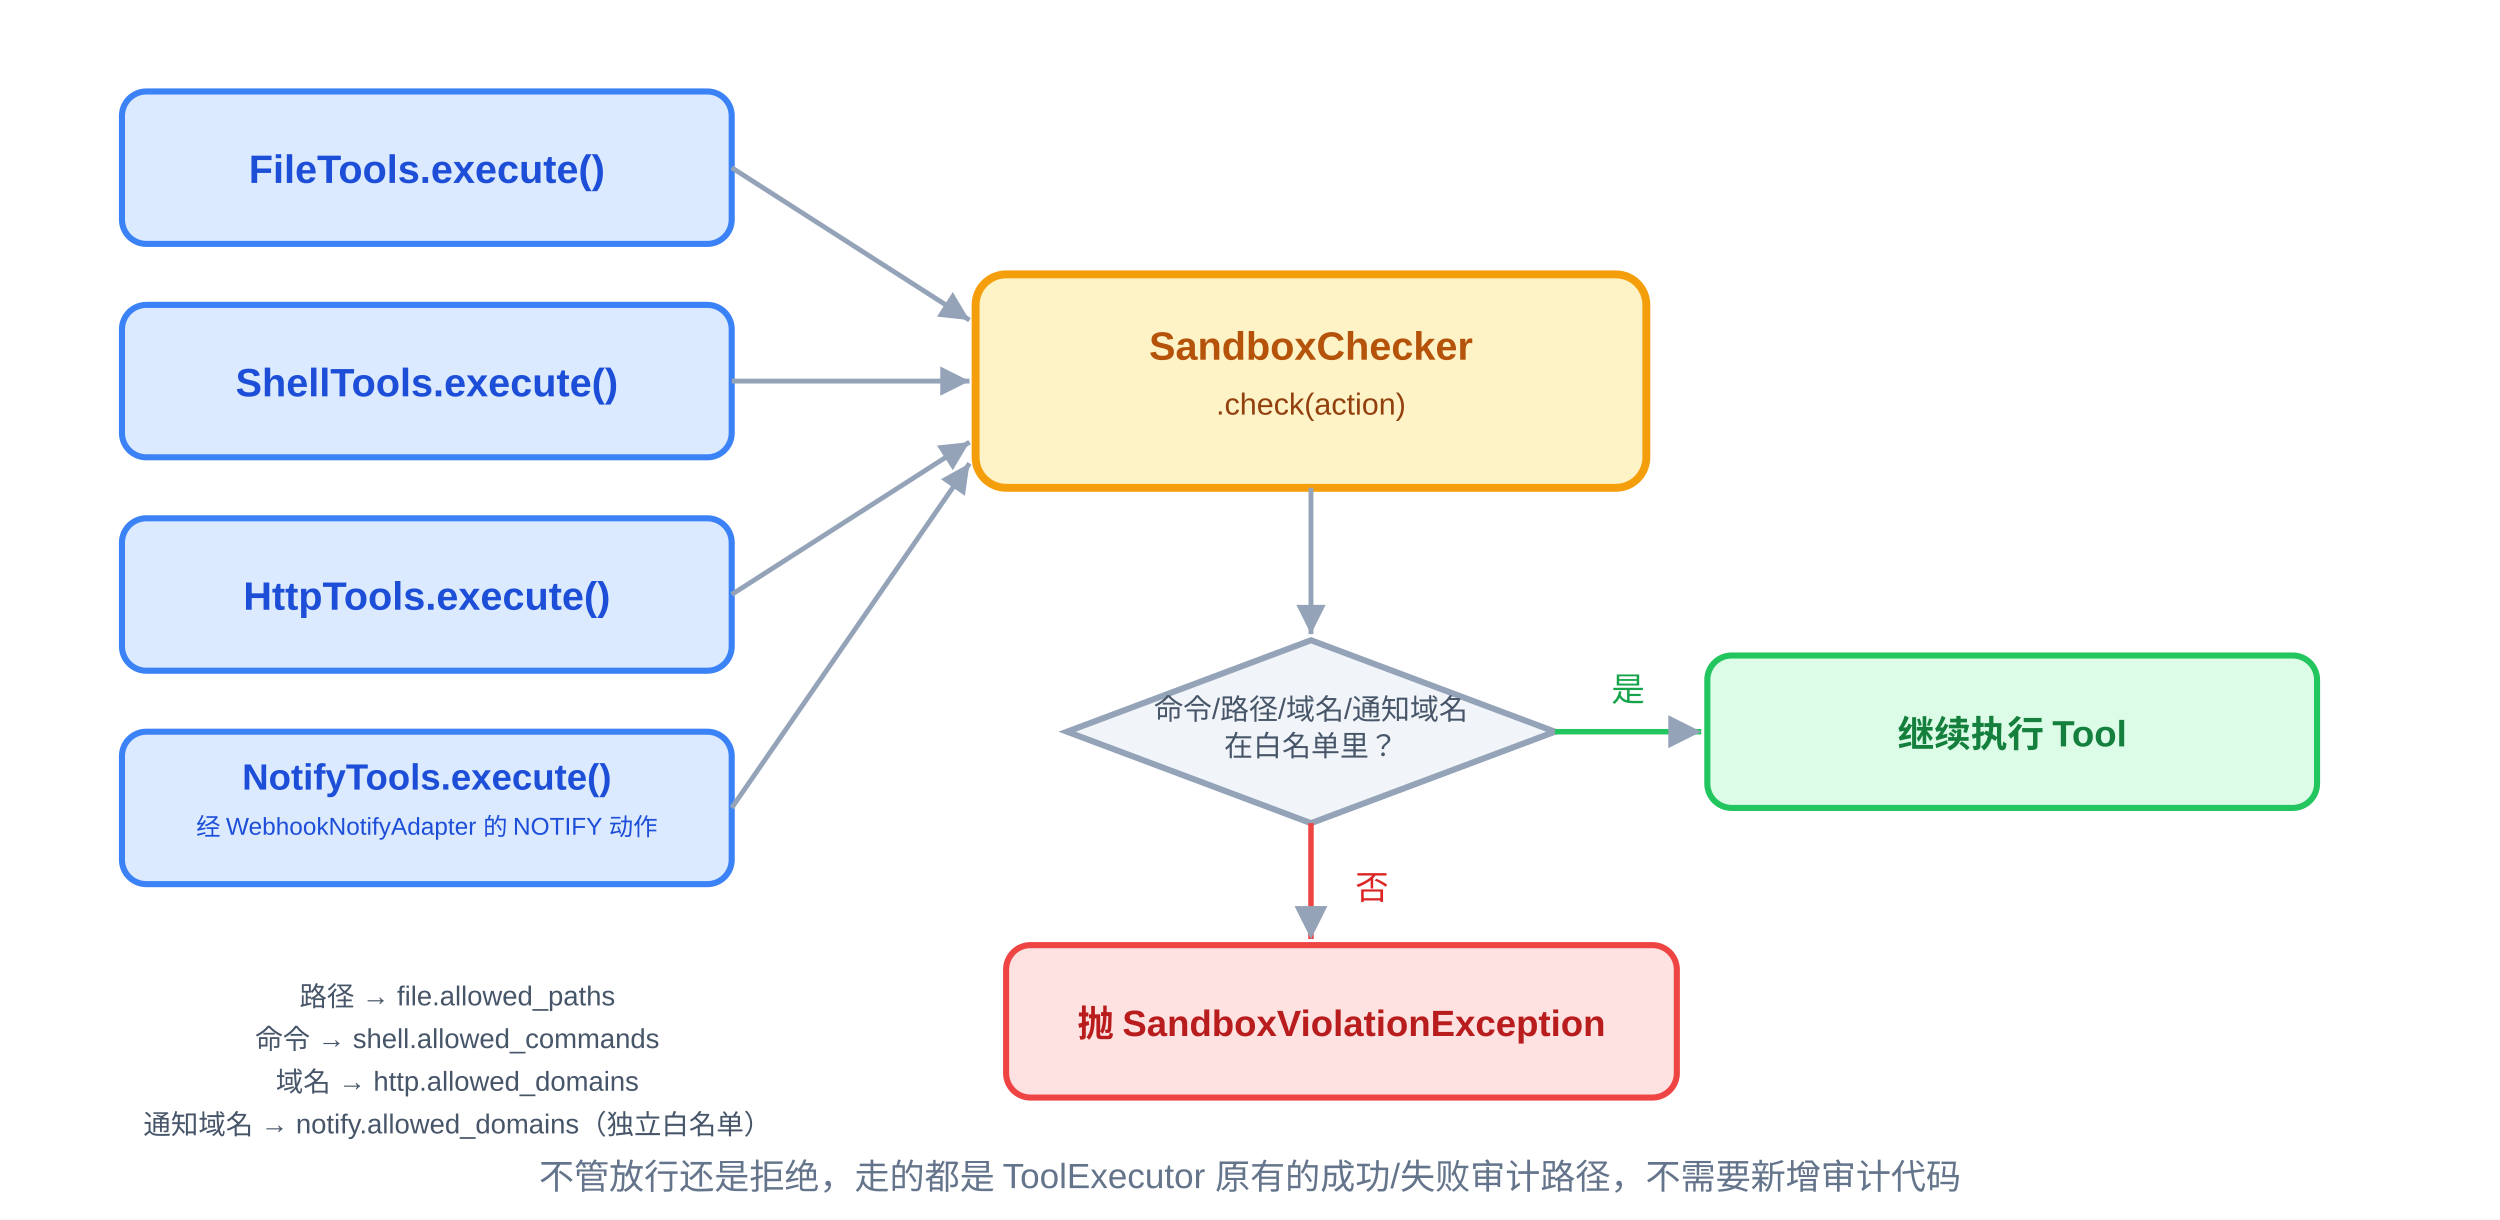
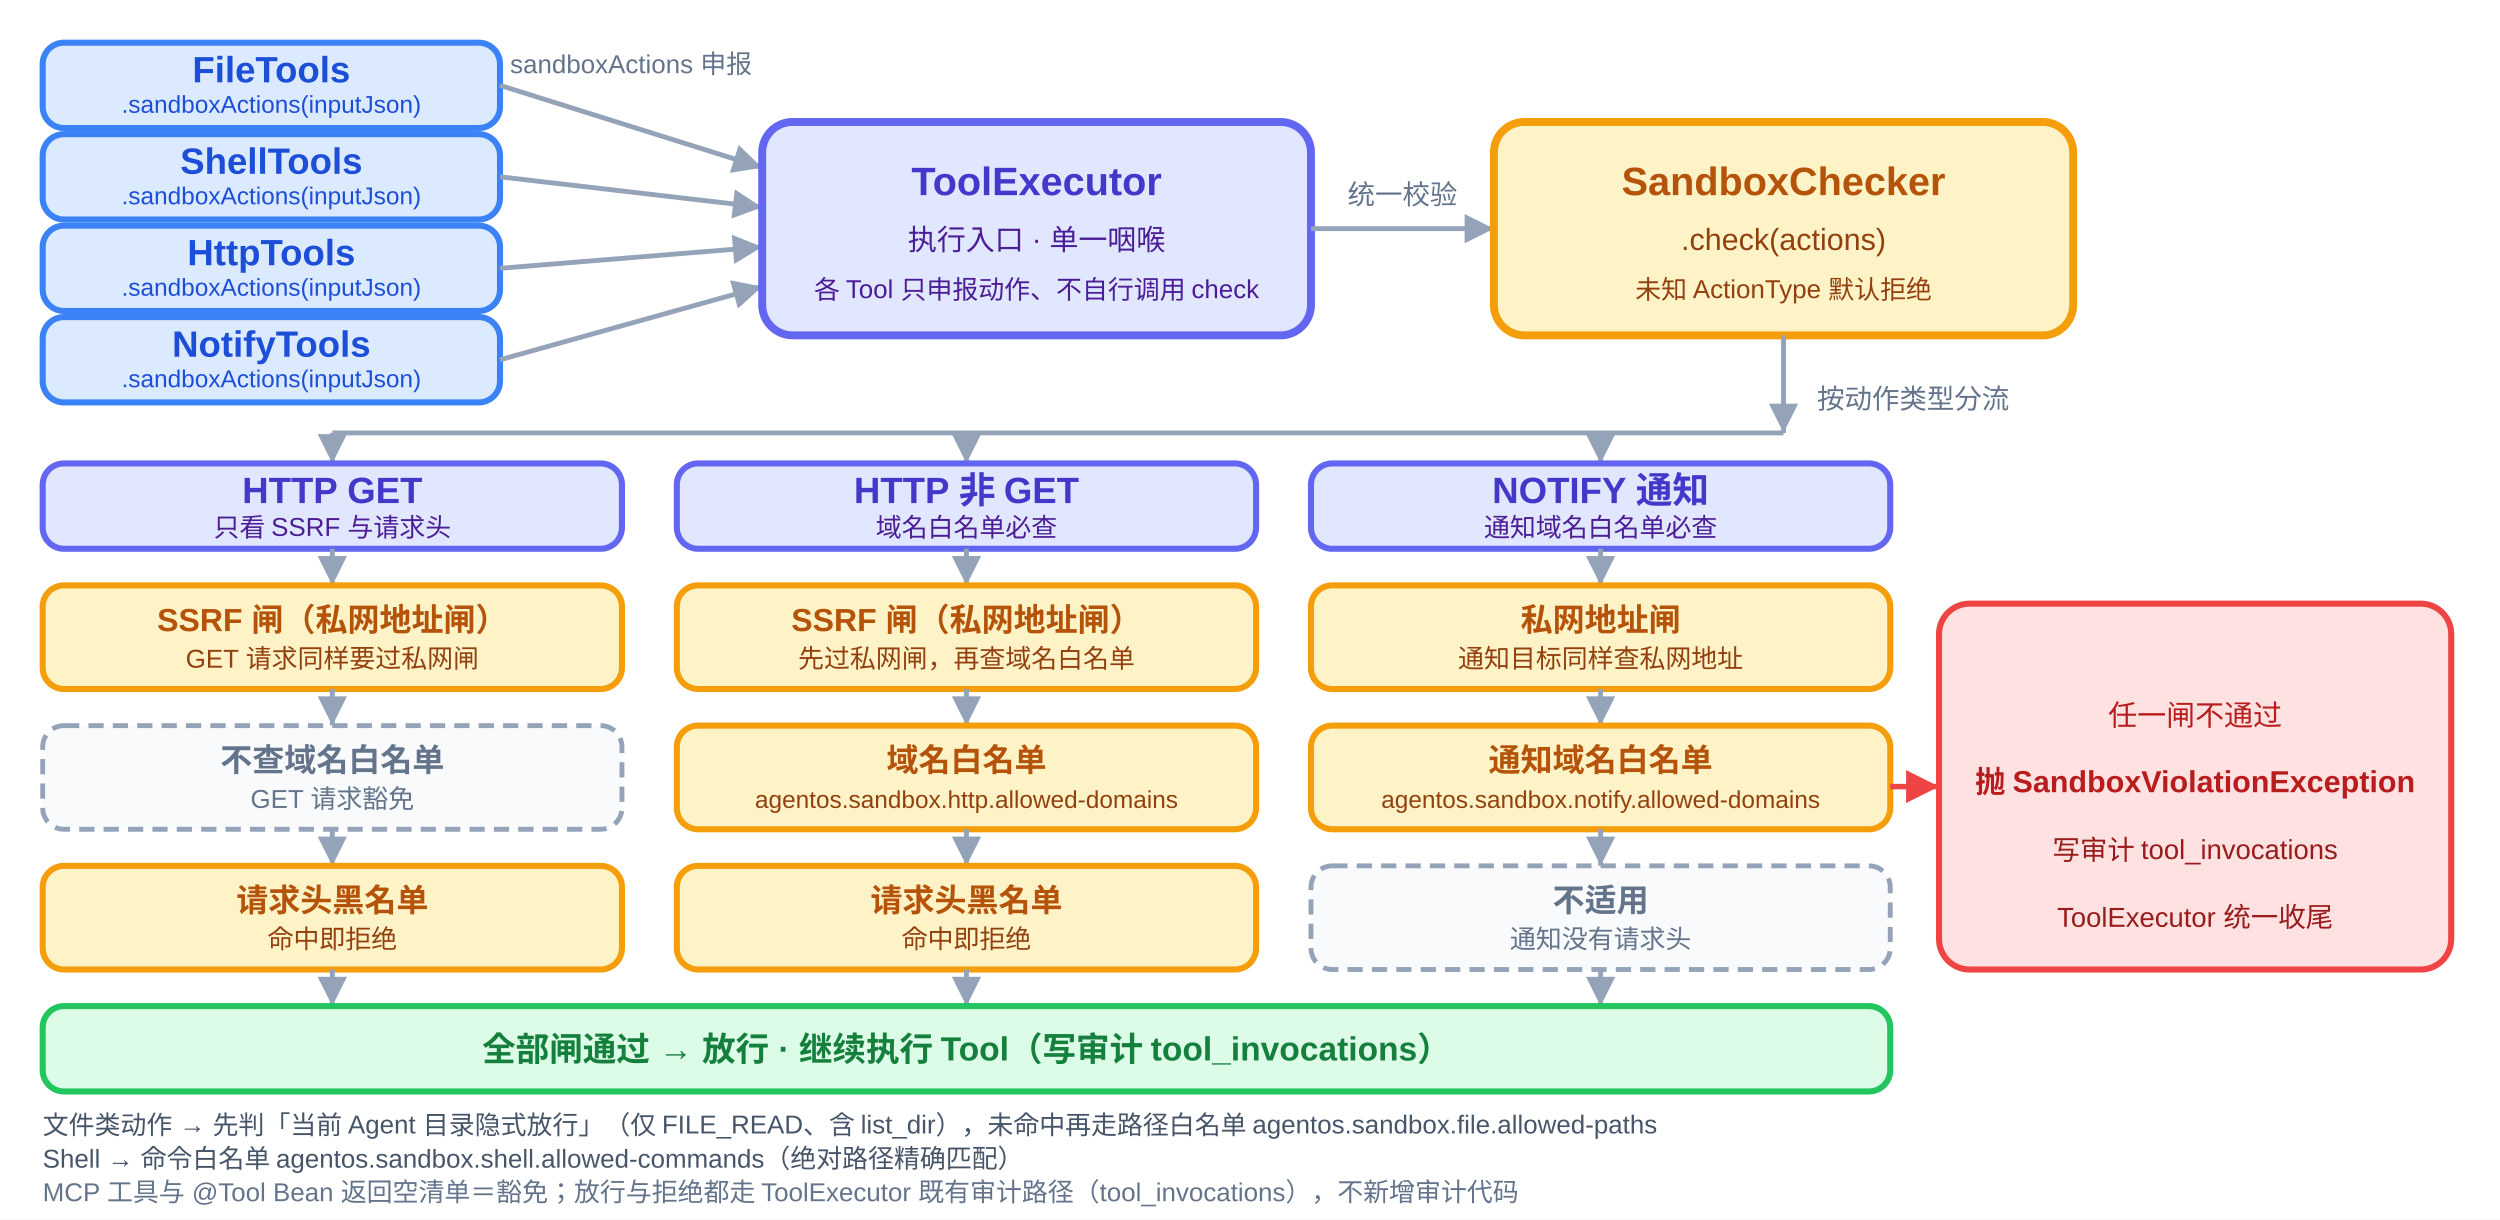
<svg xmlns="http://www.w3.org/2000/svg" viewBox="0 0 820 400" font-family="Arial, sans-serif">
  <rect width="820" height="400" fill="#ffffff" />
  <defs>
    <marker id="tsda" markerWidth="10" markerHeight="10" refX="6" refY="3" orient="auto">
      <path d="M0,0 L6,3 L0,6 Z" fill="#94a3b8" />
    </marker>
+     <marker id="tsdar" markerWidth="10" markerHeight="10" refX="6" refY="3" orient="auto">
+       <path d="M0,0 L6,3 L0,6 Z" fill="#ef4444" />
+     </marker>
  </defs>
-   <rect x="40" y="30" width="200" height="50" rx="8" fill="#dbeafe" stroke="#3b82f6" stroke-width="2" />
-   <text x="140" y="60" fill="#1d4ed8" font-size="13" font-weight="bold" text-anchor="middle">FileTools.execute()</text>
-   <rect x="40" y="100" width="200" height="50" rx="8" fill="#dbeafe" stroke="#3b82f6" stroke-width="2" />
-   <text x="140" y="130" fill="#1d4ed8" font-size="13" font-weight="bold" text-anchor="middle">ShellTools.execute()</text>
-   <rect x="40" y="170" width="200" height="50" rx="8" fill="#dbeafe" stroke="#3b82f6" stroke-width="2" />
-   <text x="140" y="200" fill="#1d4ed8" font-size="13" font-weight="bold" text-anchor="middle">HttpTools.execute()</text>
-   <line x1="240" y1="55" x2="318" y2="105" stroke="#94a3b8" stroke-width="1.6" marker-end="url(#tsda)" />
-   <line x1="240" y1="125" x2="318" y2="125" stroke="#94a3b8" stroke-width="1.6" marker-end="url(#tsda)" />
-   <line x1="240" y1="195" x2="318" y2="145" stroke="#94a3b8" stroke-width="1.6" marker-end="url(#tsda)" />
-   <rect x="40" y="240" width="200" height="50" rx="8" fill="#dbeafe" stroke="#3b82f6" stroke-width="2" />
-   <text x="140" y="259" fill="#1d4ed8" font-size="12" font-weight="bold" text-anchor="middle">NotifyTools.execute()</text>
-   <text x="140" y="274" fill="#1d4ed8" font-size="8" text-anchor="middle">经 WebhookNotifyAdapter 的 NOTIFY 动作</text>
-   <line x1="240" y1="265" x2="318" y2="152" stroke="#94a3b8" stroke-width="1.6" marker-end="url(#tsda)" />
-   <rect x="320" y="90" width="220" height="70" rx="10" fill="#fef3c7" stroke="#f59e0b" stroke-width="2.6" />
-   <text x="430" y="118" fill="#b45309" font-size="13" font-weight="bold" text-anchor="middle">SandboxChecker</text>
-   <text x="430" y="136" fill="#92400e" font-size="10" text-anchor="middle">.check(action)</text>
-   <line x1="430" y1="160" x2="430" y2="208" stroke="#94a3b8" stroke-width="1.6" marker-end="url(#tsda)" />
-   <polygon points="430,210 510,240 430,270 350,240" fill="#f1f5f9" stroke="#94a3b8" stroke-width="2" />
-   <text x="430" y="236" fill="#475569" font-size="9.5" text-anchor="middle">命令/路径/域名/通知域名</text>
-   <text x="430" y="248" fill="#475569" font-size="9.5" text-anchor="middle">在白名单里？</text>
-   <text x="150" y="330" fill="#475569" font-size="9" text-anchor="middle">路径 → file.allowed_paths</text>
-   <text x="150" y="344" fill="#475569" font-size="9" text-anchor="middle">命令 → shell.allowed_commands</text>
-   <text x="150" y="358" fill="#475569" font-size="9" text-anchor="middle">域名 → http.allowed_domains</text>
-   <text x="150" y="372" fill="#475569" font-size="9" text-anchor="middle">通知域名 → notify.allowed_domains（独立白名单）</text>
-   <line x1="510" y1="240" x2="558" y2="240" stroke="#22c55e" stroke-width="1.8" marker-end="url(#tsda)" />
-   <text x="534" y="230" fill="#16a34a" font-size="11" text-anchor="middle">是</text>
-   <rect x="560" y="215" width="200" height="50" rx="8" fill="#dcfce7" stroke="#22c55e" stroke-width="2" />
-   <text x="660" y="245" fill="#15803d" font-size="12" font-weight="bold" text-anchor="middle">继续执行 Tool</text>
-   <line x1="430" y1="270" x2="430" y2="308" stroke="#ef4444" stroke-width="1.8" marker-end="url(#tsda)" />
-   <text x="450" y="295" fill="#dc2626" font-size="11" text-anchor="middle">否</text>
-   <rect x="330" y="310" width="220" height="50" rx="8" fill="#fee2e2" stroke="#ef4444" stroke-width="2" />
-   <text x="440" y="340" fill="#b91c1c" font-size="12" font-weight="bold" text-anchor="middle">抛 SandboxViolationException</text>
-   <text x="410" y="390" fill="#64748b" font-size="11.5" text-anchor="middle">不管放行还是拒绝，走的都是 ToolExecutor 原有的成功/失败审计路径，不需要新增审计代码</text>
+   <rect x="14" y="14" width="150" height="28" rx="7" fill="#dbeafe" stroke="#3b82f6" stroke-width="2" />
+   <text x="89" y="27" fill="#1d4ed8" font-size="12" font-weight="bold" text-anchor="middle">FileTools</text>
+   <text x="89" y="37" fill="#1d4ed8" font-size="8" text-anchor="middle">.sandboxActions(inputJson)</text>
+   <rect x="14" y="44" width="150" height="28" rx="7" fill="#dbeafe" stroke="#3b82f6" stroke-width="2" />
+   <text x="89" y="57" fill="#1d4ed8" font-size="12" font-weight="bold" text-anchor="middle">ShellTools</text>
+   <text x="89" y="67" fill="#1d4ed8" font-size="8" text-anchor="middle">.sandboxActions(inputJson)</text>
+   <rect x="14" y="74" width="150" height="28" rx="7" fill="#dbeafe" stroke="#3b82f6" stroke-width="2" />
+   <text x="89" y="87" fill="#1d4ed8" font-size="12" font-weight="bold" text-anchor="middle">HttpTools</text>
+   <text x="89" y="97" fill="#1d4ed8" font-size="8" text-anchor="middle">.sandboxActions(inputJson)</text>
+   <rect x="14" y="104" width="150" height="28" rx="7" fill="#dbeafe" stroke="#3b82f6" stroke-width="2" />
+   <text x="89" y="117" fill="#1d4ed8" font-size="12" font-weight="bold" text-anchor="middle">NotifyTools</text>
+   <text x="89" y="127" fill="#1d4ed8" font-size="8" text-anchor="middle">.sandboxActions(inputJson)</text>
+   <line x1="164" y1="28" x2="250" y2="55" stroke="#94a3b8" stroke-width="1.6" marker-end="url(#tsda)" />
+   <line x1="164" y1="58" x2="250" y2="68" stroke="#94a3b8" stroke-width="1.6" marker-end="url(#tsda)" />
+   <line x1="164" y1="88" x2="250" y2="81" stroke="#94a3b8" stroke-width="1.6" marker-end="url(#tsda)" />
+   <line x1="164" y1="118" x2="250" y2="94" stroke="#94a3b8" stroke-width="1.6" marker-end="url(#tsda)" />
+   <text x="207" y="24" fill="#64748b" font-size="8.5" text-anchor="middle">sandboxActions 申报</text>
+   <rect x="250" y="40" width="180" height="70" rx="10" fill="#e0e7ff" stroke="#6366f1" stroke-width="2.6" />
+   <text x="340" y="64" fill="#4338ca" font-size="13" font-weight="bold" text-anchor="middle">ToolExecutor</text>
+   <text x="340" y="82" fill="#4c1d95" font-size="9.5" text-anchor="middle">执行入口 · 单一咽喉</text>
+   <text x="340" y="98" fill="#4c1d95" font-size="8.5" text-anchor="middle">各 Tool 只申报动作、不自行调用 check</text>
+   <line x1="430" y1="75" x2="490" y2="75" stroke="#94a3b8" stroke-width="1.6" marker-end="url(#tsda)" />
+   <text x="460" y="67" fill="#64748b" font-size="9" text-anchor="middle">统一校验</text>
+   <rect x="490" y="40" width="190" height="70" rx="10" fill="#fef3c7" stroke="#f59e0b" stroke-width="2.6" />
+   <text x="585" y="64" fill="#b45309" font-size="13" font-weight="bold" text-anchor="middle">SandboxChecker</text>
+   <text x="585" y="82" fill="#92400e" font-size="10" text-anchor="middle">.check(actions)</text>
+   <text x="585" y="98" fill="#92400e" font-size="8.5" text-anchor="middle">未知 ActionType 默认拒绝</text>
+   <line x1="585" y1="110" x2="585" y2="142" stroke="#94a3b8" stroke-width="1.6" marker-end="url(#tsda)" />
+   <text x="596" y="134" fill="#64748b" font-size="9" text-anchor="start">按动作类型分流</text>
+   <line x1="109" y1="142" x2="585" y2="142" stroke="#94a3b8" stroke-width="1.6" />
+   <line x1="109" y1="142" x2="109" y2="152" stroke="#94a3b8" stroke-width="1.6" marker-end="url(#tsda)" />
+   <line x1="317" y1="142" x2="317" y2="152" stroke="#94a3b8" stroke-width="1.6" marker-end="url(#tsda)" />
+   <line x1="525" y1="142" x2="525" y2="152" stroke="#94a3b8" stroke-width="1.6" marker-end="url(#tsda)" />
+   <rect x="14" y="152" width="190" height="28" rx="7" fill="#e0e7ff" stroke="#6366f1" stroke-width="2" />
+   <text x="109" y="165" fill="#4338ca" font-size="12" font-weight="bold" text-anchor="middle">HTTP GET</text>
+   <text x="109" y="176" fill="#4c1d95" font-size="8.5" text-anchor="middle">只看 SSRF 与请求头</text>
+   <rect x="222" y="152" width="190" height="28" rx="7" fill="#e0e7ff" stroke="#6366f1" stroke-width="2" />
+   <text x="317" y="165" fill="#4338ca" font-size="12" font-weight="bold" text-anchor="middle">HTTP 非 GET</text>
+   <text x="317" y="176" fill="#4c1d95" font-size="8.5" text-anchor="middle">域名白名单必查</text>
+   <rect x="430" y="152" width="190" height="28" rx="7" fill="#e0e7ff" stroke="#6366f1" stroke-width="2" />
+   <text x="525" y="165" fill="#4338ca" font-size="12" font-weight="bold" text-anchor="middle">NOTIFY 通知</text>
+   <text x="525" y="176" fill="#4c1d95" font-size="8.5" text-anchor="middle">通知域名白名单必查</text>
+   <line x1="109" y1="180" x2="109" y2="192" stroke="#94a3b8" stroke-width="1.6" marker-end="url(#tsda)" />
+   <line x1="317" y1="180" x2="317" y2="192" stroke="#94a3b8" stroke-width="1.6" marker-end="url(#tsda)" />
+   <line x1="525" y1="180" x2="525" y2="192" stroke="#94a3b8" stroke-width="1.6" marker-end="url(#tsda)" />
+   <rect x="14" y="192" width="190" height="34" rx="7" fill="#fef3c7" stroke="#f59e0b" stroke-width="2" />
+   <text x="109" y="207" fill="#b45309" font-size="10.5" font-weight="bold" text-anchor="middle">SSRF 闸（私网地址闸）</text>
+   <text x="109" y="219" fill="#92400e" font-size="8.5" text-anchor="middle">GET 请求同样要过私网闸</text>
+   <rect x="222" y="192" width="190" height="34" rx="7" fill="#fef3c7" stroke="#f59e0b" stroke-width="2" />
+   <text x="317" y="207" fill="#b45309" font-size="10.5" font-weight="bold" text-anchor="middle">SSRF 闸（私网地址闸）</text>
+   <text x="317" y="219" fill="#92400e" font-size="8.5" text-anchor="middle">先过私网闸，再查域名白名单</text>
+   <rect x="430" y="192" width="190" height="34" rx="7" fill="#fef3c7" stroke="#f59e0b" stroke-width="2" />
+   <text x="525" y="207" fill="#b45309" font-size="10.5" font-weight="bold" text-anchor="middle">私网地址闸</text>
+   <text x="525" y="219" fill="#92400e" font-size="8.5" text-anchor="middle">通知目标同样查私网地址</text>
+   <line x1="109" y1="226" x2="109" y2="238" stroke="#94a3b8" stroke-width="1.6" marker-end="url(#tsda)" />
+   <line x1="317" y1="226" x2="317" y2="238" stroke="#94a3b8" stroke-width="1.6" marker-end="url(#tsda)" />
+   <line x1="525" y1="226" x2="525" y2="238" stroke="#94a3b8" stroke-width="1.6" marker-end="url(#tsda)" />
+   <rect x="14" y="238" width="190" height="34" rx="7" fill="#f8fafc" stroke="#94a3b8" stroke-width="1.6" stroke-dasharray="5 3" />
+   <text x="109" y="253" fill="#64748b" font-size="10.5" font-weight="bold" text-anchor="middle">不查域名白名单</text>
+   <text x="109" y="265" fill="#64748b" font-size="8.5" text-anchor="middle">GET 请求豁免</text>
+   <rect x="222" y="238" width="190" height="34" rx="7" fill="#fef3c7" stroke="#f59e0b" stroke-width="2" />
+   <text x="317" y="253" fill="#b45309" font-size="10.5" font-weight="bold" text-anchor="middle">域名白名单</text>
+   <text x="317" y="265" fill="#92400e" font-size="8" text-anchor="middle">agentos.sandbox.http.allowed-domains</text>
+   <rect x="430" y="238" width="190" height="34" rx="7" fill="#fef3c7" stroke="#f59e0b" stroke-width="2" />
+   <text x="525" y="253" fill="#b45309" font-size="10.5" font-weight="bold" text-anchor="middle">通知域名白名单</text>
+   <text x="525" y="265" fill="#92400e" font-size="8" text-anchor="middle">agentos.sandbox.notify.allowed-domains</text>
+   <line x1="109" y1="272" x2="109" y2="284" stroke="#94a3b8" stroke-width="1.6" marker-end="url(#tsda)" />
+   <line x1="317" y1="272" x2="317" y2="284" stroke="#94a3b8" stroke-width="1.6" marker-end="url(#tsda)" />
+   <line x1="525" y1="272" x2="525" y2="284" stroke="#94a3b8" stroke-width="1.6" marker-end="url(#tsda)" />
+   <rect x="14" y="284" width="190" height="34" rx="7" fill="#fef3c7" stroke="#f59e0b" stroke-width="2" />
+   <text x="109" y="299" fill="#b45309" font-size="10.5" font-weight="bold" text-anchor="middle">请求头黑名单</text>
+   <text x="109" y="311" fill="#92400e" font-size="8.5" text-anchor="middle">命中即拒绝</text>
+   <rect x="222" y="284" width="190" height="34" rx="7" fill="#fef3c7" stroke="#f59e0b" stroke-width="2" />
+   <text x="317" y="299" fill="#b45309" font-size="10.5" font-weight="bold" text-anchor="middle">请求头黑名单</text>
+   <text x="317" y="311" fill="#92400e" font-size="8.5" text-anchor="middle">命中即拒绝</text>
+   <rect x="430" y="284" width="190" height="34" rx="7" fill="#f8fafc" stroke="#94a3b8" stroke-width="1.6" stroke-dasharray="5 3" />
+   <text x="525" y="299" fill="#64748b" font-size="10.5" font-weight="bold" text-anchor="middle">不适用</text>
+   <text x="525" y="311" fill="#64748b" font-size="8.5" text-anchor="middle">通知没有请求头</text>
+   <line x1="109" y1="318" x2="109" y2="330" stroke="#94a3b8" stroke-width="1.6" marker-end="url(#tsda)" />
+   <line x1="317" y1="318" x2="317" y2="330" stroke="#94a3b8" stroke-width="1.6" marker-end="url(#tsda)" />
+   <line x1="525" y1="318" x2="525" y2="330" stroke="#94a3b8" stroke-width="1.6" marker-end="url(#tsda)" />
+   <rect x="14" y="330" width="606" height="28" rx="7" fill="#dcfce7" stroke="#22c55e" stroke-width="2" />
+   <text x="317" y="348" fill="#15803d" font-size="11" font-weight="bold" text-anchor="middle">全部闸通过 → 放行 · 继续执行 Tool（写审计 tool_invocations）</text>
+   <rect x="636" y="198" width="168" height="120" rx="10" fill="#fee2e2" stroke="#ef4444" stroke-width="2" />
+   <text x="720" y="238" fill="#b91c1c" font-size="9.5" text-anchor="middle">任一闸不通过</text>
+   <text x="720" y="260" fill="#b91c1c" font-size="10" font-weight="bold" text-anchor="middle">抛 SandboxViolationException</text>
+   <text x="720" y="282" fill="#991b1b" font-size="9" text-anchor="middle">写审计 tool_invocations</text>
+   <text x="720" y="304" fill="#991b1b" font-size="9" text-anchor="middle">ToolExecutor 统一收尾</text>
+   <line x1="620" y1="258" x2="636" y2="258" stroke="#ef4444" stroke-width="1.8" marker-end="url(#tsdar)" />
+   <text x="14" y="372" fill="#475569" font-size="8.5" text-anchor="start">文件类动作 → 先判「当前 Agent 目录隐式放行」（仅 FILE_READ、含 list_dir），未命中再走路径白名单 agentos.sandbox.file.allowed-paths</text>
+   <text x="14" y="383" fill="#475569" font-size="8.5" text-anchor="start">Shell → 命令白名单 agentos.sandbox.shell.allowed-commands（绝对路径精确匹配）</text>
+   <text x="14" y="394" fill="#64748b" font-size="8.5" text-anchor="start">MCP 工具与 @Tool Bean 返回空清单＝豁免；放行与拒绝都走 ToolExecutor 既有审计路径（tool_invocations），不新增审计代码</text>
</svg>
